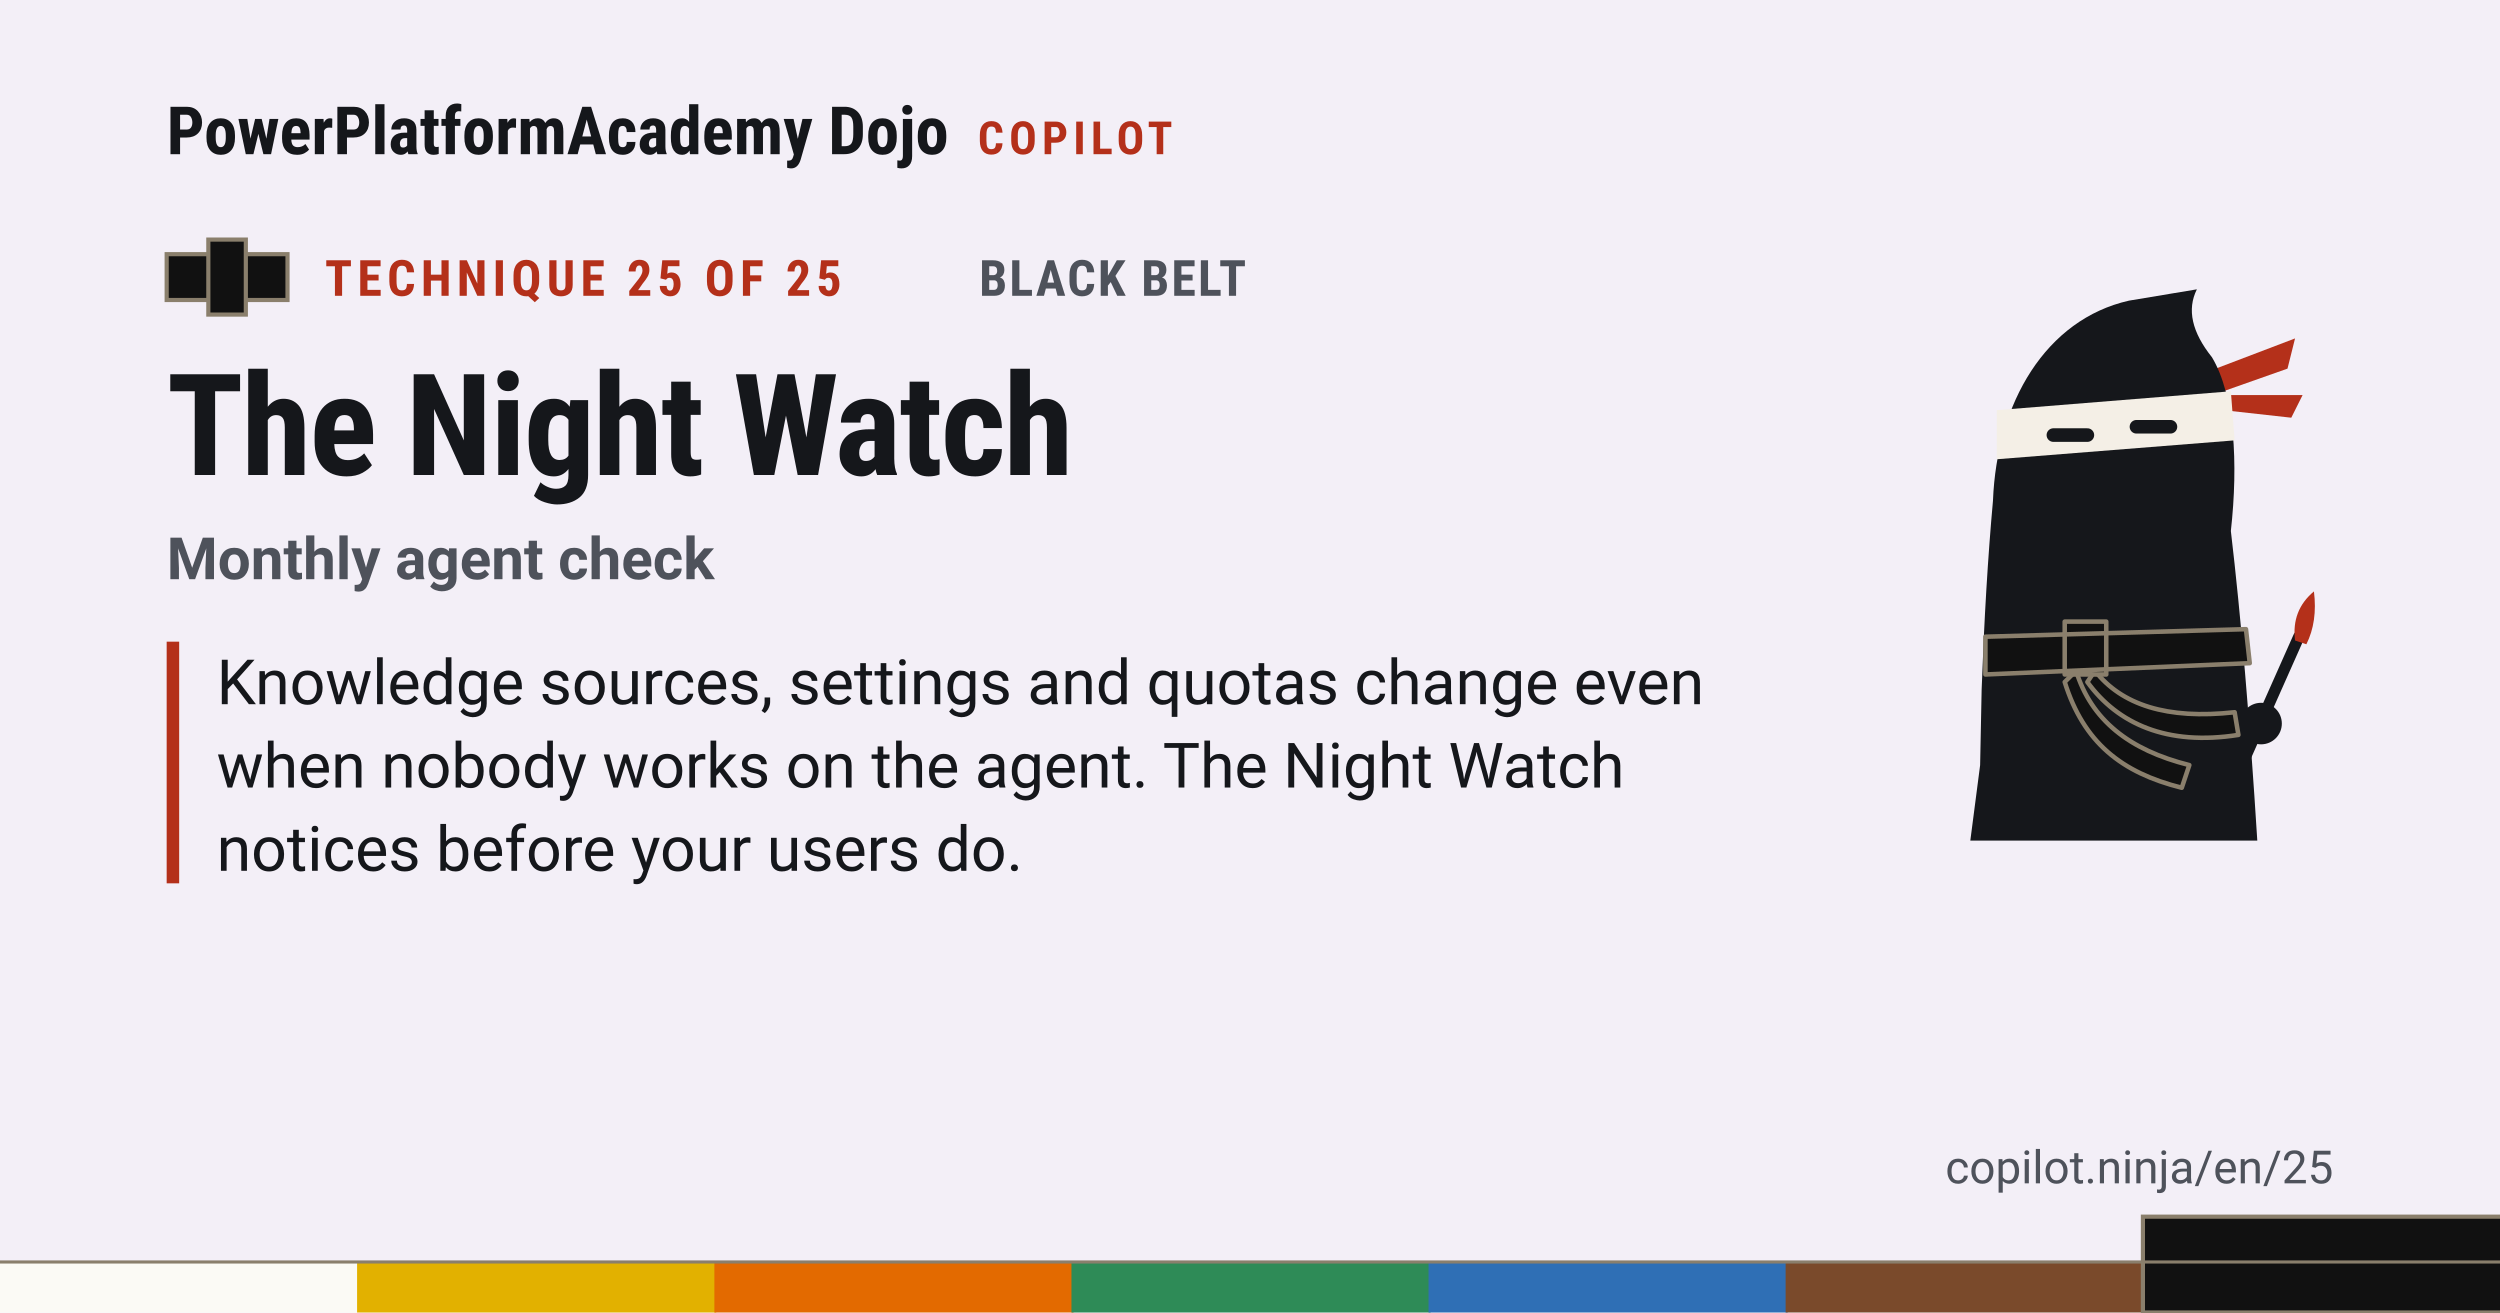
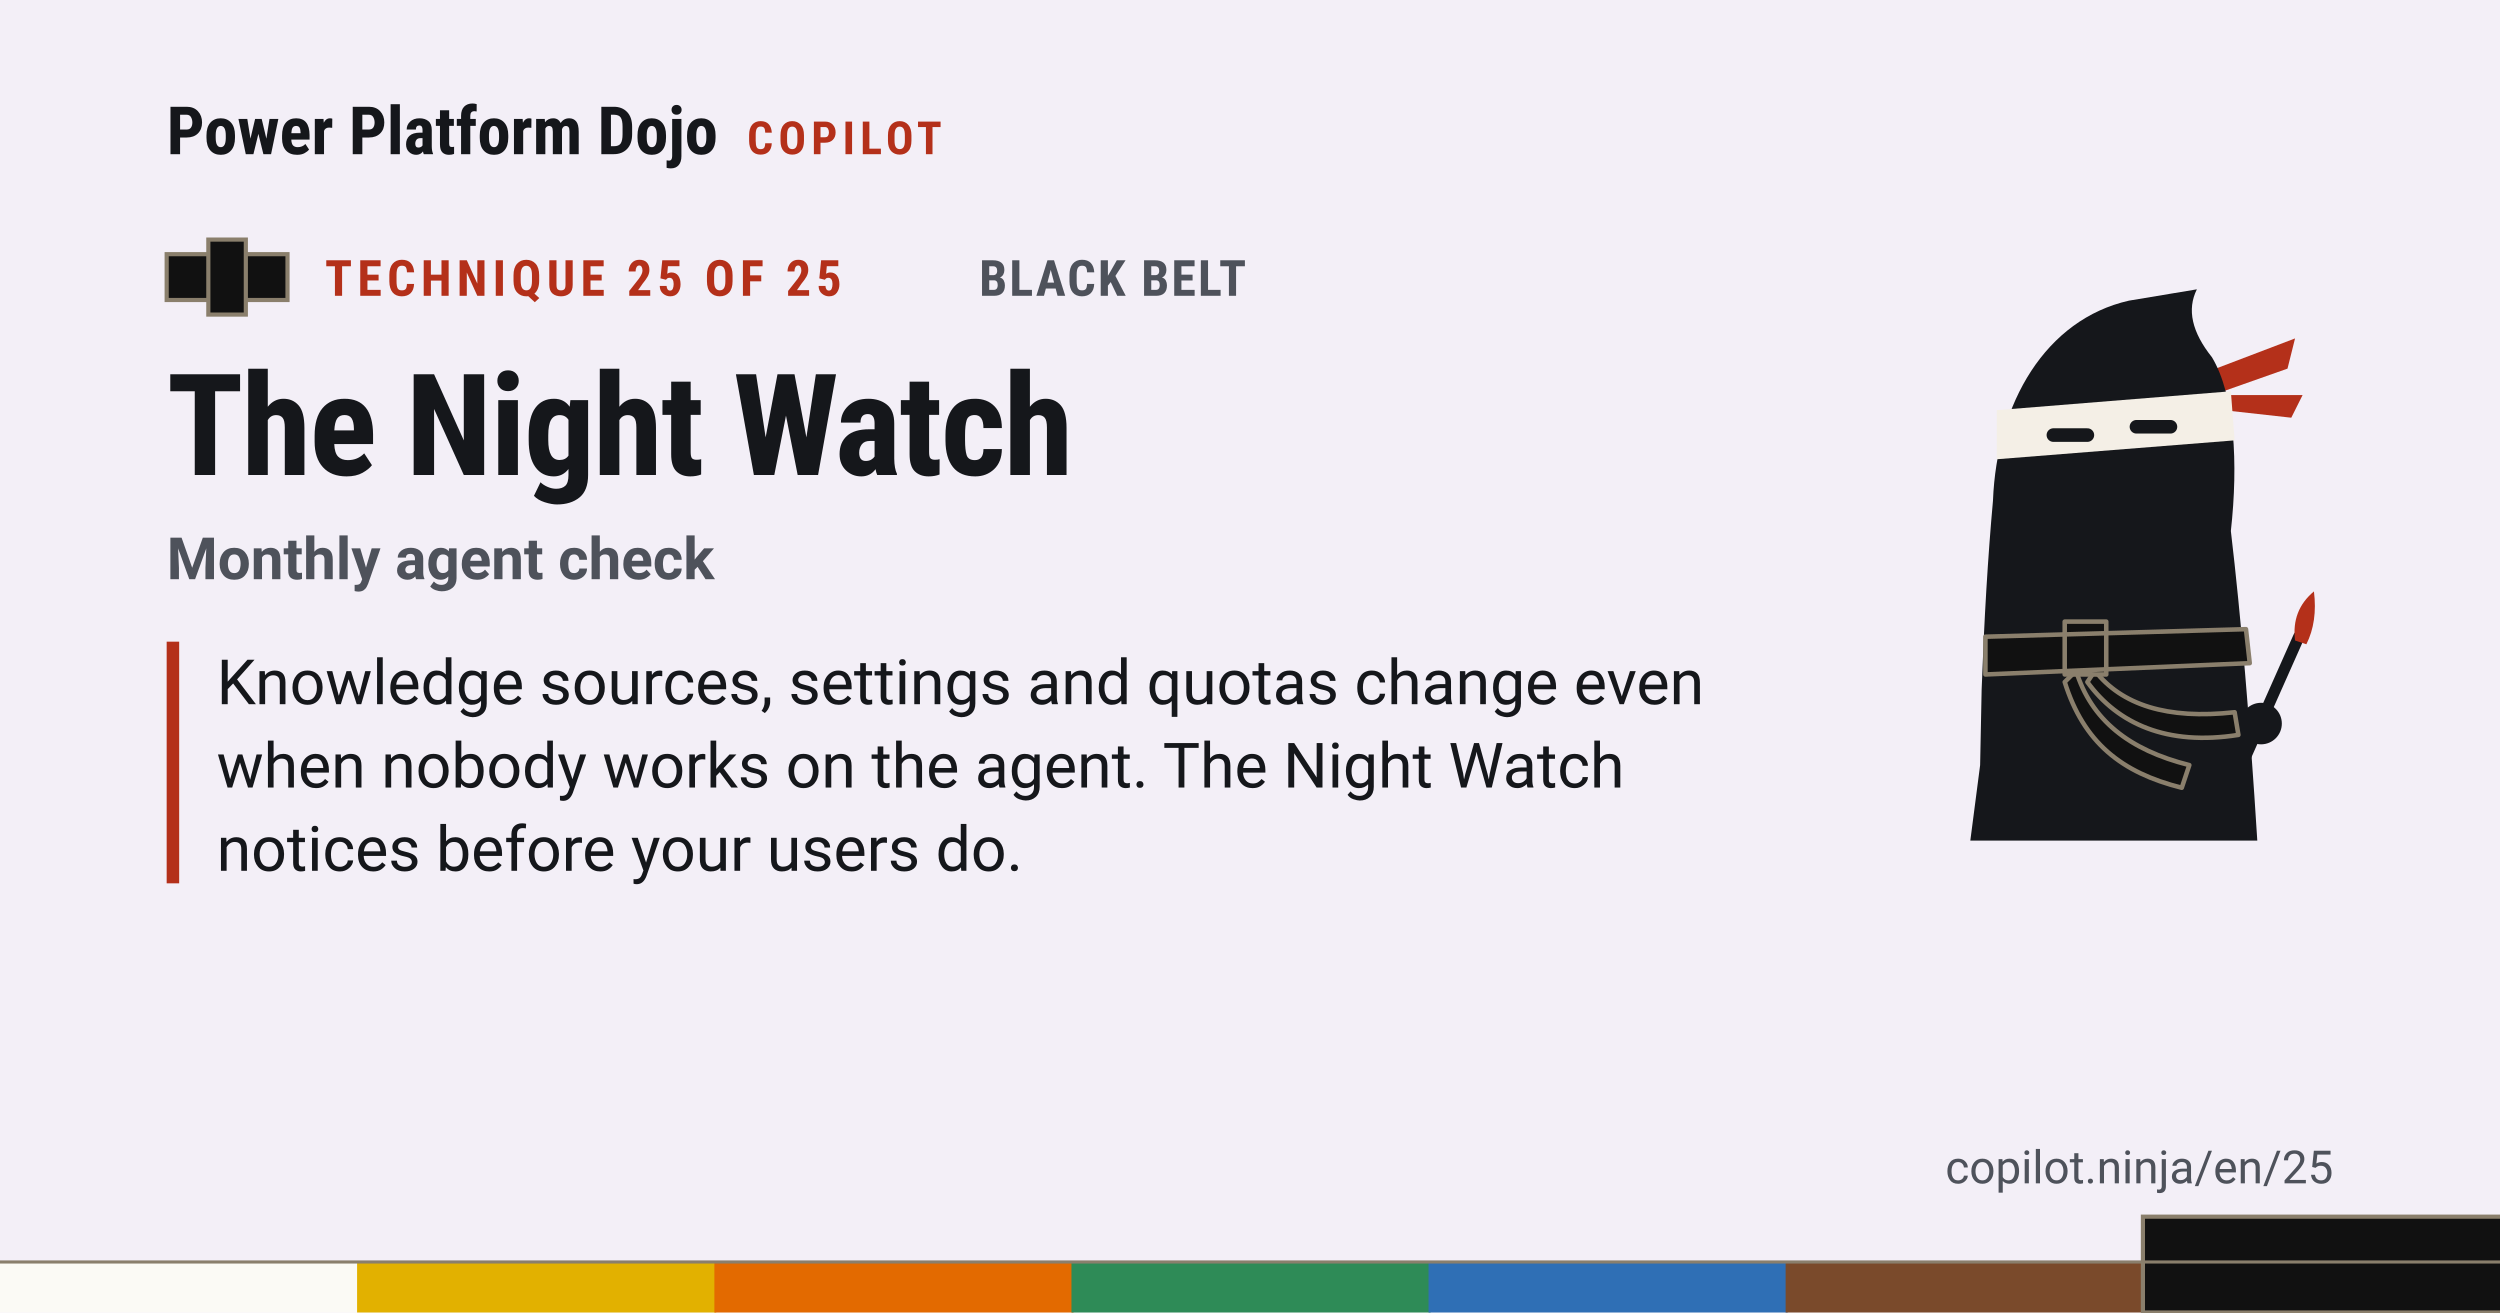
<svg xmlns="http://www.w3.org/2000/svg" width="1200" height="630" viewBox="0 0 1200 630" role="img" aria-label="Technique 25: The Night Watch. Knowledge sources, settings and quotas change even when nobody works on the agent. The Night Watch notices before your users do.">
  <rect width="1200" height="630" fill="#F3EFF7" />
-   <text x="80" y="74" font-family="Bahnschrift, 'Avenir Next Condensed', 'Roboto Condensed', 'Arial Narrow', sans-serif" font-stretch="condensed" font-weight="600" font-size="32" fill="#15171B">PowerPlatformAcademy Dojo<tspan font-weight="700" font-size="22" letter-spacing="2.5" fill="#B4301A" dx="14">COPILOT</tspan>
+   <text x="80" y="74" font-family="Bahnschrift, 'Avenir Next Condensed', 'Roboto Condensed', 'Arial Narrow', sans-serif" font-stretch="condensed" font-weight="600" font-size="32" fill="#15171B">Power Platform Dojo<tspan font-weight="700" font-size="22" letter-spacing="2.5" fill="#B4301A" dx="14">COPILOT</tspan>
  </text>
  <rect x="80" y="122" width="58" height="22" fill="#111111" stroke="#8A7F6C" stroke-width="2" />
  <rect x="100" y="115" width="18" height="36" fill="#111111" stroke="#8A7F6C" stroke-width="2" />
  <text x="156" y="142" font-family="Bahnschrift, 'Avenir Next Condensed', 'Roboto Condensed', 'Arial Narrow', sans-serif" font-weight="700" font-size="24" letter-spacing="2.5" fill="#B4301A">TECHNIQUE 25 OF 25</text>
  <text x="470" y="142" font-family="Bahnschrift, 'Avenir Next Condensed', 'Roboto Condensed', 'Arial Narrow', sans-serif" font-weight="600" font-size="24" letter-spacing="1" fill="#4E525B">BLACK BELT</text>
  <text x="80" y="228" font-size="68" font-family="Bahnschrift, 'Avenir Next Condensed', 'Roboto Condensed', 'Arial Narrow', sans-serif" font-weight="700" fill="#15171B" letter-spacing="-1">The Night Watch</text>
  <text x="80" y="278" font-size="28" font-family="'Segoe UI', system-ui, -apple-system, Roboto, Arial, sans-serif" font-weight="600" fill="#4E525B">Monthly agent check</text>
  <rect x="80" y="308" width="6" height="116" fill="#B4301A" />
  <text x="104" y="338" font-size="30" font-family="'Segoe UI', system-ui, -apple-system, Roboto, Arial, sans-serif" fill="#15171B">Knowledge sources, settings and quotas change even</text>
  <text x="104" y="378" font-size="30" font-family="'Segoe UI', system-ui, -apple-system, Roboto, Arial, sans-serif" fill="#15171B">when nobody works on the agent. The Night Watch</text>
  <text x="104" y="418" font-size="30" font-family="'Segoe UI', system-ui, -apple-system, Roboto, Arial, sans-serif" fill="#15171B">notices before your users do.</text>
  <svg x="902" y="128" width="218" height="290" viewBox="0 0 120 160">
    <style>.t-koerper{fill:#15171B}.t-gesicht{fill:#F4EFE6}.t-augen{fill:none;stroke:#15171B;stroke-width:3.6;stroke-linecap:round}.t-band,.t-pinsel-spitze{fill:#B4301A}.t-guertel,.t-guertel-enden{fill:#111111;stroke:#8A7F6C;stroke-width:1.2;stroke-linejoin:round}.t-pinsel-stiel{fill:none;stroke:#15171B;stroke-width:3;stroke-linecap:round}.t-hand{fill:#15171B}.t-rolle,.t-strich{display:none}</style>
    <g class="t-figur">
      <path class="t-band" d="M89 27l21-8-2 8-17 6zM90 34h22l-3 6-18-2z" />
      <path class="t-koerper" d="M24 152l2.6-20 .4-20q1-28 3-50c1-26 14-48 36-53l18-3q-4 8 4 18c6 10 7 28 5 46q4 34 7 82z" />
      <path class="t-gesicht" d="M31 38l62-5 1 13-63 5z" />
      <path class="t-augen" d="M46 44.6h9M68 42.4h9" />
      <g class="t-rolle">
        <path class="t-rolle-blatt" d="M30 114h60v18H30z" />
        <path class="t-rolle-zeilen" d="M38 120h40M38 126h28" />
        <path class="t-rolle-enden" d="M25 111h6v24h-6zM89 111h6v24h-6z" />
      </g>
      <path class="t-guertel-enden" d="M52 107c4 13 14 21 30 25l-2 6c-16-4-26-12-31-28zM57 107c7 9 19 13 37 11l1 6c-19 3-32-3-40-14z" />
      <path class="t-guertel" d="M28 98l69-2 1 9-70 3zM49 94h11v14H49z" />
      <g class="t-pinsel">
        <path class="t-pinsel-stiel" d="M95 134l16-36" />
        <path class="t-pinsel-spitze" d="M110 99q-1-8 5-13 1 8-2 14z" />
        <circle class="t-hand" cx="101" cy="121" r="5.5" />
      </g>
      <path class="t-strich" pathLength="1" d="M24 152l2.6-20 .4-20q1-28 3-50c1-26 14-48 36-53l18-3q-4 8 4 18c6 10 7 28 5 46q4 34 7 82z" />
    </g>
  </svg>
  <text x="1120" y="568" text-anchor="end" font-family="'Segoe UI', system-ui, -apple-system, Roboto, Arial, sans-serif" font-size="22" fill="#4E525B">copilot.ninja/en/25</text>
  <rect x="0.0" y="606" width="172.4" height="24" fill="#FBFAF5" />
  <rect x="171.4" y="606" width="172.4" height="24" fill="#E2B100" />
  <rect x="342.9" y="606" width="172.4" height="24" fill="#E36A00" />
  <rect x="514.3" y="606" width="172.4" height="24" fill="#2E8B57" />
  <rect x="685.7" y="606" width="172.4" height="24" fill="#2F6FB5" />
  <rect x="857.1" y="606" width="172.4" height="24" fill="#7A4A2B" />
  <rect x="1028.6" y="584" width="172.4" height="46" fill="#111111" stroke="#8A7F6C" stroke-width="2" />
  <rect x="0" y="605" width="1200" height="1.5" fill="#8A7F6C" />
</svg>
